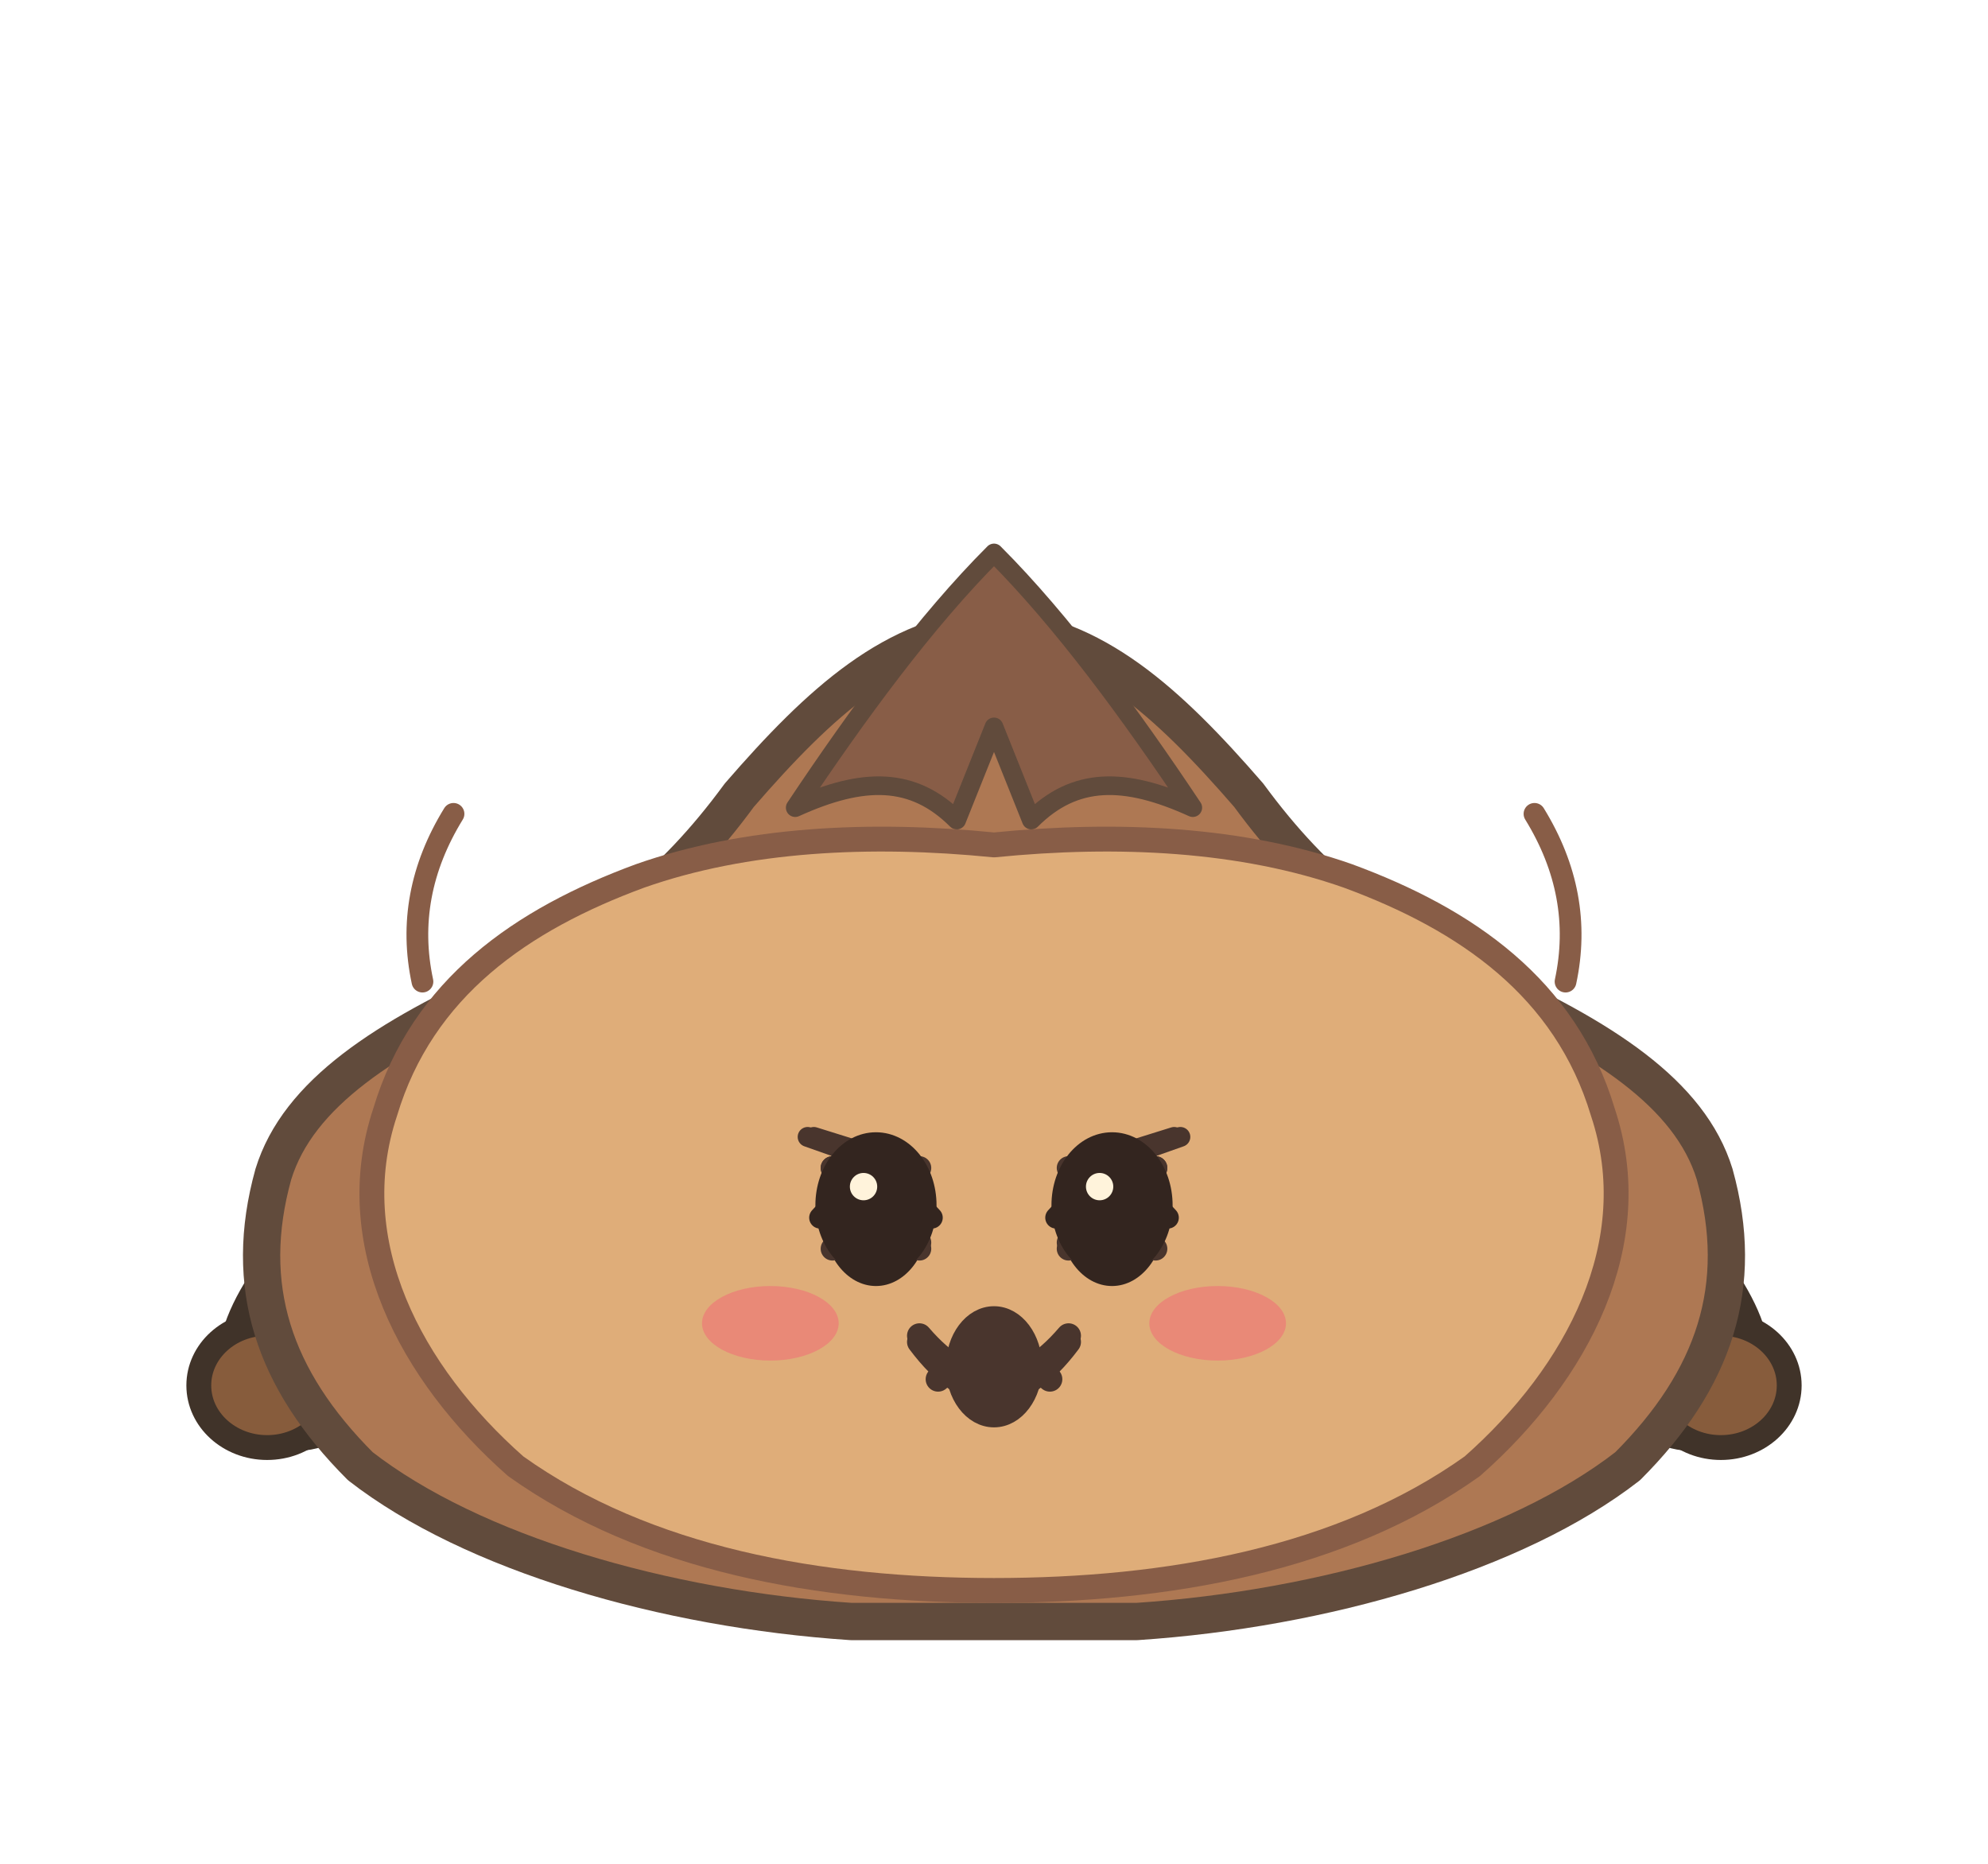
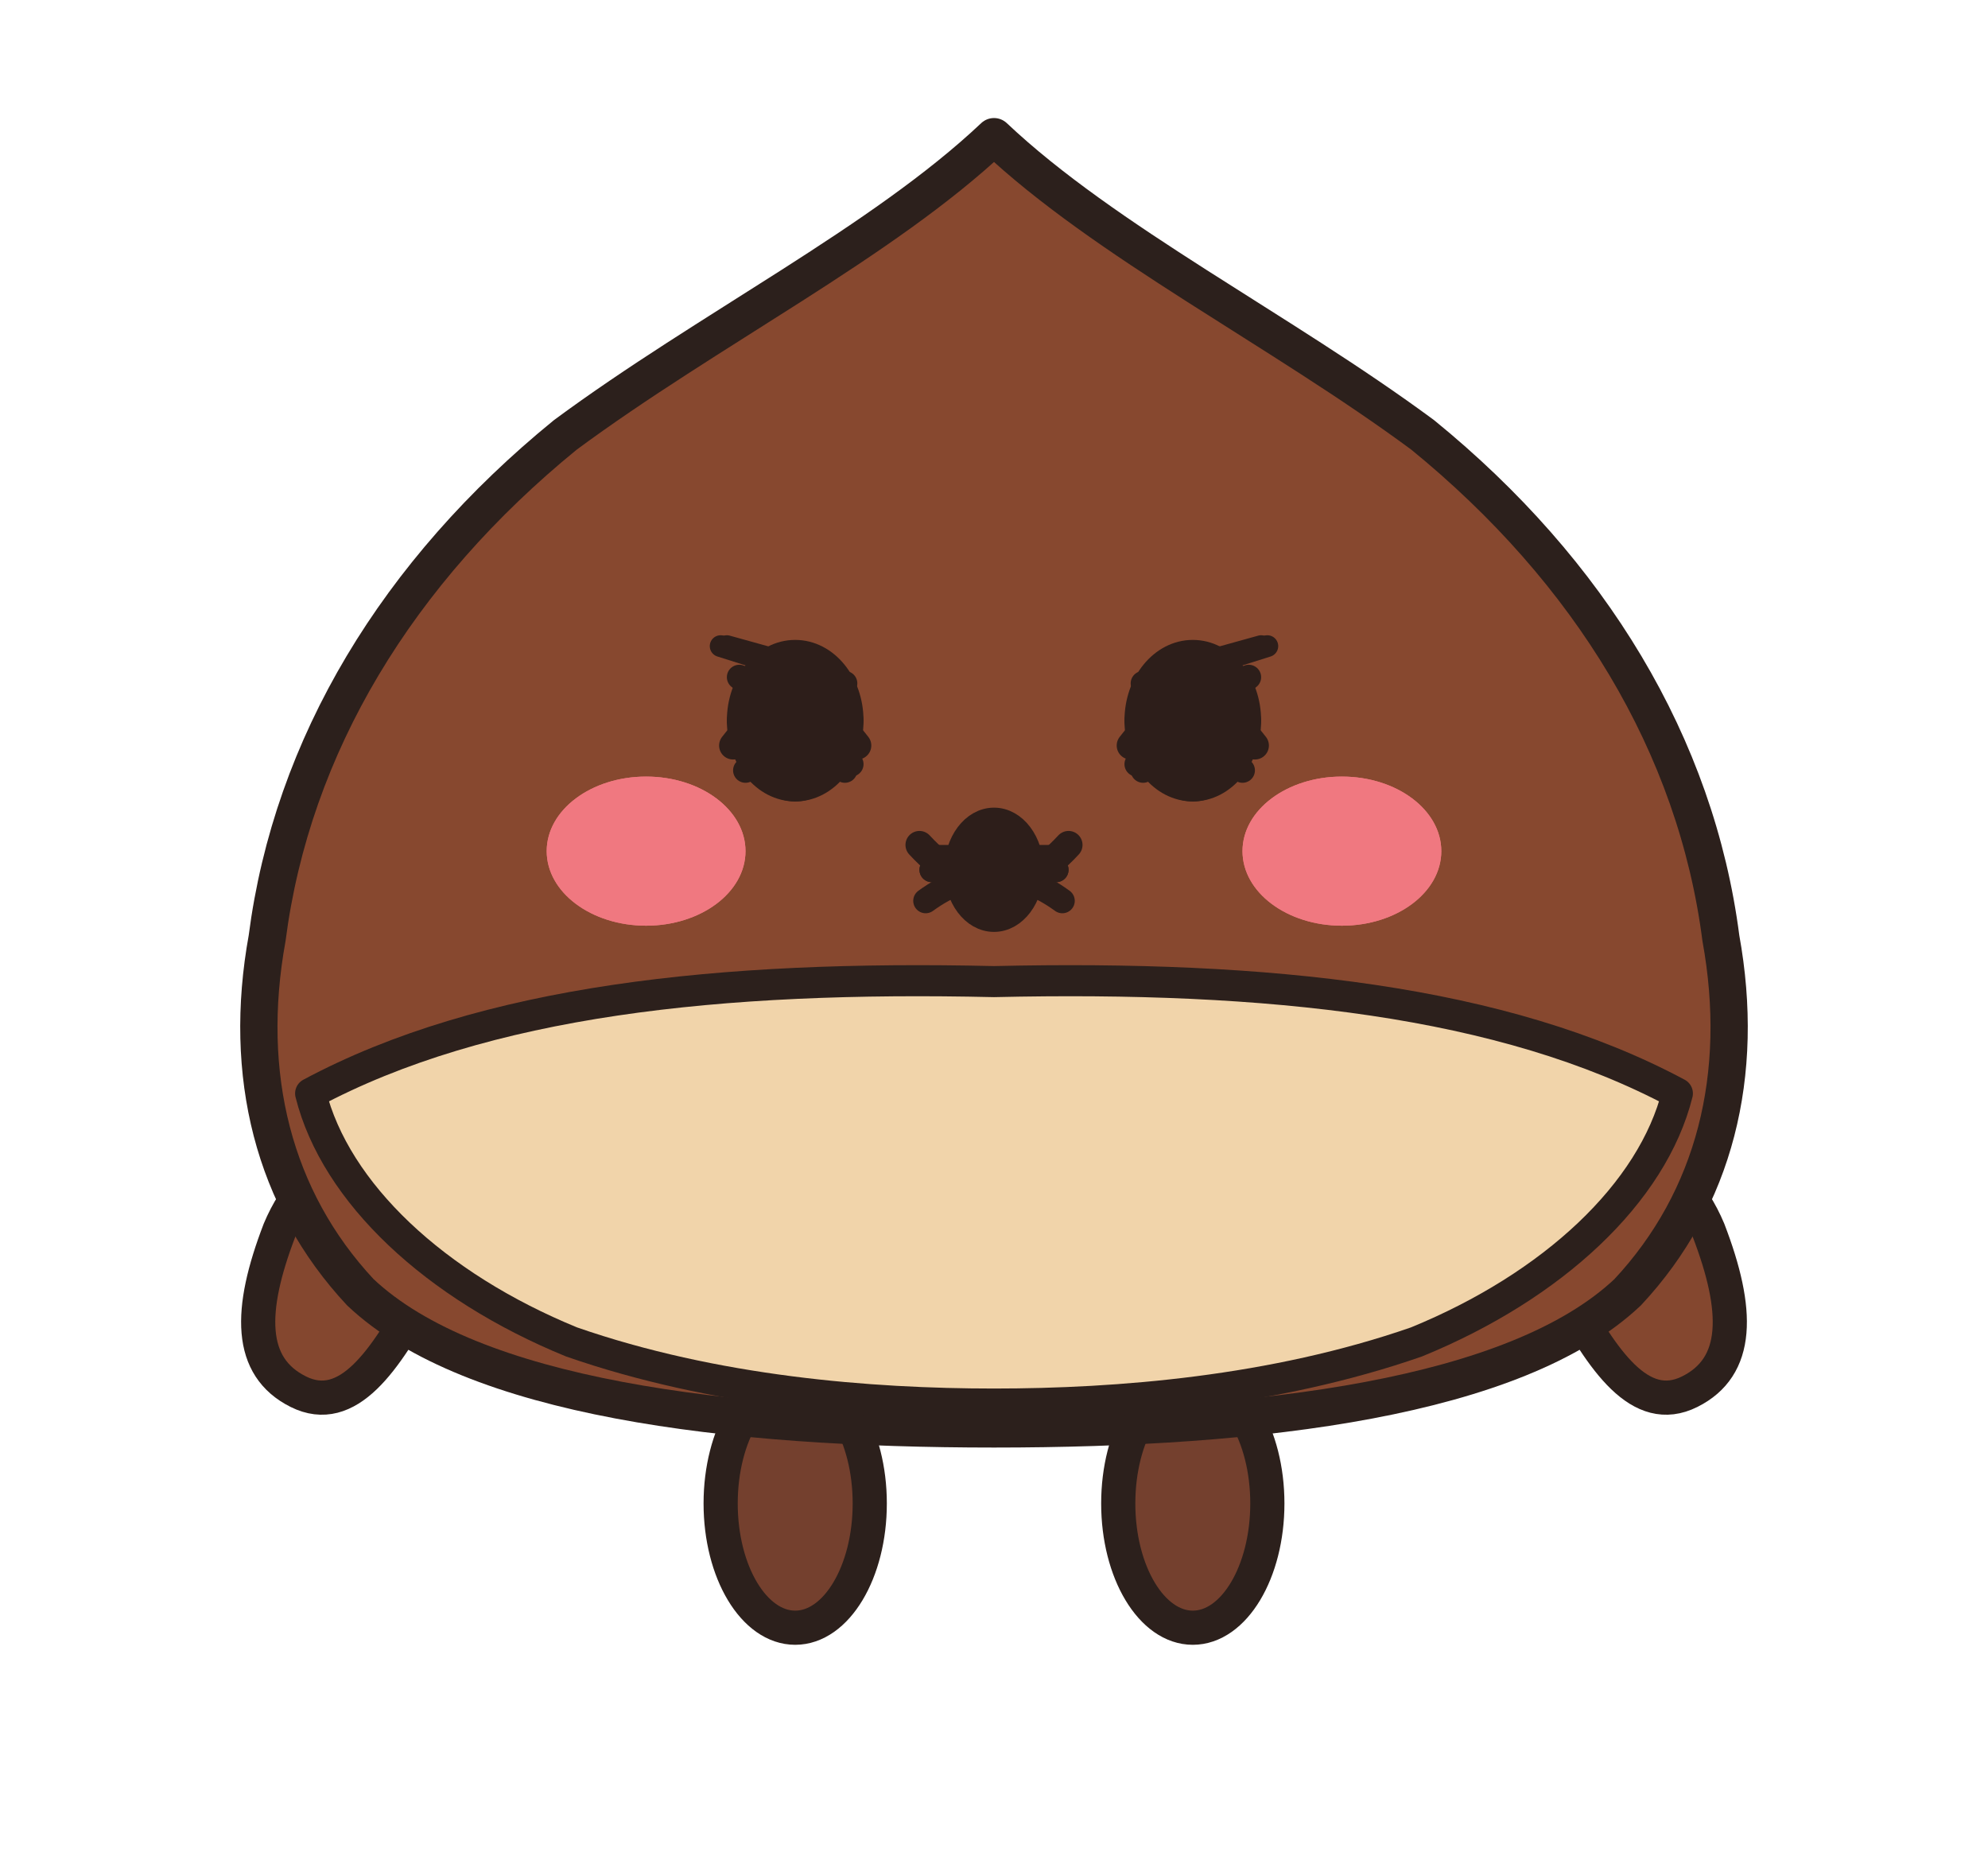
<svg xmlns="http://www.w3.org/2000/svg" width="320" height="300" viewBox="0 0 320 300">
  <g id="arm-left">
-     <path id="arm-left-outline" d="M95 190 C78 179 61 185 49 198 C38 210 34 221 41 228 C48 235 57 229 66 219 C76 208 85 205 98 208 Z" fill="#69472f" stroke="#403329" stroke-width="5" stroke-linejoin="round" />
-     <path id="arm-left-light" d="M89 195 C74 188 62 194 52 205 C48 210 45 216 44 220 C53 222 62 213 70 205 C77 199 84 197 91 200 Z" fill="#aa7950" />
-     <ellipse id="arm-left-fist" cx="43" cy="223" rx="11" ry="10" fill="#875c3c" stroke="#403329" stroke-width="4" />
+     <path id="arm-left-outline" d="M79 179 C63 178 50 186 45 198 C40 211 40 220 48 224 C56 228 62 219 68 208 L88 195 Z" fill="#84472f" stroke="#2c201c" stroke-width="5.5" stroke-linejoin="round" />
  </g>
  <g id="arm-right">
-     <path id="arm-right-outline" d="M225 190 C242 179 259 185 271 198 C282 210 286 221 279 228 C272 235 263 229 254 219 C244 208 235 205 222 208 Z" fill="#69472f" stroke="#403329" stroke-width="5" stroke-linejoin="round" />
-     <path id="arm-right-light" d="M231 195 C246 188 258 194 268 205 C272 210 275 216 276 220 C267 222 258 213 250 205 C243 199 236 197 229 200 Z" fill="#aa7950" />
-     <ellipse id="arm-right-fist" cx="277" cy="223" rx="11" ry="10" fill="#875c3c" stroke="#403329" stroke-width="4" />
+     <path id="arm-right-outline" d="M241 179 C257 178 270 186 275 198 C280 211 280 220 272 224 C264 228 258 219 252 208 L232 195 Z" fill="#84472f" stroke="#2c201c" stroke-width="5.5" stroke-linejoin="round" />
  </g>
  <g id="body">
-     <path id="chestnut-shell" d="M160 101 C144 102 132 113 119 128 C108 143 97 151 82 158 C62 167 48 176 44 189 C39 207 44 222 58 236 C76 250 107 259 137 261 L183 261 C213 259 244 250 262 236 C276 222 281 207 276 189 C272 176 258 167 238 158 C223 151 212 143 201 128 C188 113 176 102 160 101 Z" fill="#ae7853" stroke="#614b3c" stroke-width="6" stroke-linejoin="round" />
-     <path id="chestnut-crown" d="M128 130 C138 115 149 100 160 89 C171 100 182 115 192 130 C181 125 173 125 166 132 L160 117 L154 132 C147 125 139 125 128 130 Z" fill="#885d47" stroke="#614b3c" stroke-width="3" stroke-linejoin="round" />
-     <path id="nut-underside" d="M62 179 C68 159 84 148 103 141 C120 135 140 134 160 136 C180 134 200 135 217 141 C236 148 252 159 258 179 C265 200 254 221 237 236 C216 251 188 256 160 256 C132 256 104 251 83 236 C66 221 55 200 62 179 Z" fill="#dfad79" stroke="#885d47" stroke-width="4" stroke-linejoin="round" />
-     <path id="shell-grain-left" d="M73 131 Q65 144 68 158" fill="none" stroke="#885d47" stroke-width="3.5" stroke-linecap="round" />
-     <path id="shell-grain-right" d="M247 131 Q255 144 252 158" fill="none" stroke="#885d47" stroke-width="3.5" stroke-linecap="round" />
+     <ellipse id="foot-left" cx="128" cy="242" rx="12" ry="20" fill="#74402e" stroke="#2c201c" stroke-width="5.5" />
+     <ellipse id="foot-right" cx="192" cy="242" rx="12" ry="20" fill="#74402e" stroke="#2c201c" stroke-width="5.5" />
+     <path id="chestnut-shell" d="M160 22 C142 39 114 53 91 70 C64 92 47 120 43 151 C39 173 44 193 58 208 C76 225 117 230 160 230 C203 230 244 225 262 208 C276 193 281 173 277 151 C273 120 256 92 229 70 C206 53 178 39 160 22 Z" fill="#87482f" stroke="#2c201c" stroke-width="6" stroke-linejoin="round" />
+     <path id="nut-underside" d="M50 176 C78 161 116 157 160 158 C204 157 242 161 270 176 C266 192 250 207 228 216 C205 224 180 226 160 226 C140 226 115 224 92 216 C70 207 54 192 50 176 Z" fill="#f1d4aa" stroke="#2c201c" stroke-width="5" stroke-linejoin="round" />
    <g id="face-neutral">
-       <ellipse id="neutral-cheek-left" cx="124" cy="213" rx="11" ry="6" fill="#e98977" />
-       <ellipse id="neutral-cheek-right" cx="196" cy="213" rx="11" ry="6" fill="#e98977" />
-       <ellipse id="neutral-eye-left" cx="141" cy="194" rx="9" ry="11" fill="#33251f" />
-       <ellipse id="neutral-eye-right" cx="179" cy="194" rx="9" ry="11" fill="#33251f" />
-       <circle id="neutral-eye-glint-left" cx="139" cy="191" r="2.3" fill="#fff3db" />
-       <circle id="neutral-eye-glint-right" cx="177" cy="191" r="2.3" fill="#fff3db" />
-       <path id="neutral-mouth" d="M148 216 Q160 232 172 216" fill="none" stroke="#49352d" stroke-width="4" stroke-linecap="round" />
+       <ellipse id="neutral-cheek-left" cx="104" cy="137" rx="16" ry="12" fill="#f07880" />
+       <ellipse id="neutral-cheek-right" cx="216" cy="137" rx="16" ry="12" fill="#f07880" />
+       <ellipse id="neutral-eye-left" cx="128" cy="116" rx="10" ry="12" fill="#2d1e1a" />
+       <ellipse id="neutral-eye-right" cx="192" cy="116" rx="10" ry="12" fill="#2d1e1a" />
+       <path id="neutral-mouth" d="M148 136 Q160 149 172 136" fill="none" stroke="#2d1e1a" stroke-width="4.5" stroke-linecap="round" />
    </g>
    <g id="face-focused">
-       <path id="focused-brow-left" d="M131 183 L147 188 M173 188 L189 183" fill="none" stroke="#49352d" stroke-width="3.2" stroke-linecap="round" />
-       <ellipse id="focused-eye-left" cx="141" cy="196" rx="7.5" ry="10" fill="#33251f" />
-       <ellipse id="focused-eye-right" cx="179" cy="196" rx="7.5" ry="10" fill="#33251f" />
-       <path id="focused-mouth" d="M152 219 L168 219" fill="none" stroke="#49352d" stroke-width="3.5" stroke-linecap="round" />
+       <path id="focused-brow-left" d="M117 104 L135 109 M185 109 L203 104" fill="none" stroke="#2d1e1a" stroke-width="3.5" stroke-linecap="round" />
+       <ellipse id="focused-eye-left" cx="128" cy="118" rx="8" ry="10" fill="#2d1e1a" />
+       <ellipse id="focused-eye-right" cx="192" cy="118" rx="8" ry="10" fill="#2d1e1a" />
+       <path id="focused-mouth" d="M150 140 L170 140" fill="none" stroke="#2d1e1a" stroke-width="4" stroke-linecap="round" />
    </g>
    <g id="face-attack">
-       <path id="attack-brow-left" d="M130 183 L147 189 M173 189 L190 183" fill="none" stroke="#49352d" stroke-width="3.2" stroke-linecap="round" />
-       <ellipse id="attack-eye-left" cx="141" cy="196" rx="8.5" ry="11" fill="#33251f" />
-       <ellipse id="attack-eye-right" cx="179" cy="196" rx="8.5" ry="11" fill="#33251f" />
-       <ellipse id="attack-mouth" cx="160" cy="219" rx="7" ry="8" fill="#49352d" />
+       <path id="attack-brow-left" d="M116 104 L135 110 M185 110 L204 104" fill="none" stroke="#2d1e1a" stroke-width="3.5" stroke-linecap="round" />
+       <ellipse id="attack-eye-left" cx="128" cy="118" rx="9" ry="11" fill="#2d1e1a" />
+       <ellipse id="attack-eye-right" cx="192" cy="118" rx="9" ry="11" fill="#2d1e1a" />
+       <ellipse id="attack-mouth" cx="160" cy="140" rx="7" ry="8" fill="#2d1e1a" />
    </g>
    <g id="face-hurt">
-       <path id="hurt-eye-left" d="M134 194 L148 194 M134 188 L148 200" fill="none" stroke="#49352d" stroke-width="3.8" stroke-linecap="round" />
-       <path id="hurt-eye-right" d="M172 194 L186 194 M172 200 L186 188" fill="none" stroke="#49352d" stroke-width="3.8" stroke-linecap="round" />
-       <path id="hurt-mouth" d="M151 222 Q160 214 169 222" fill="none" stroke="#49352d" stroke-width="4" stroke-linecap="round" />
+       <path id="hurt-eye-left" d="M119 116 L137 116 M119 109 L137 123" fill="none" stroke="#2d1e1a" stroke-width="4" stroke-linecap="round" />
+       <path id="hurt-eye-right" d="M183 116 L201 116 M183 123 L201 109" fill="none" stroke="#2d1e1a" stroke-width="4" stroke-linecap="round" />
+       <path id="hurt-mouth" d="M149 145 Q160 137 171 145" fill="none" stroke="#2d1e1a" stroke-width="4" stroke-linecap="round" />
    </g>
    <g id="face-dead">
-       <path id="dead-eye-left" d="M134 188 L148 201 M148 188 L134 201" fill="none" stroke="#49352d" stroke-width="3.8" stroke-linecap="round" />
-       <path id="dead-eye-right" d="M172 188 L186 201 M186 188 L172 201" fill="none" stroke="#49352d" stroke-width="3.8" stroke-linecap="round" />
-       <path id="dead-mouth" d="M152 219 L168 219" fill="none" stroke="#49352d" stroke-width="4" stroke-linecap="round" />
+       <path id="dead-eye-left" d="M120 110 L136 124 M136 110 L120 124" fill="none" stroke="#2d1e1a" stroke-width="4" stroke-linecap="round" />
+       <path id="dead-eye-right" d="M184 110 L200 124 M200 110 L184 124" fill="none" stroke="#2d1e1a" stroke-width="4" stroke-linecap="round" />
+       <path id="dead-mouth" d="M150 140 L170 140" fill="none" stroke="#2d1e1a" stroke-width="4" stroke-linecap="round" />
    </g>
    <g id="face-happy">
-       <path id="troop-happy-eye-left" d="M132 196 Q141 186 150 196 M170 196 Q179 186 188 196" fill="none" stroke="#33251f" stroke-width="3.5" stroke-linecap="round" />
-       <path id="troop-happy-mouth" d="M148 215 Q160 229 172 215" fill="none" stroke="#49352d" stroke-width="4" stroke-linecap="round" />
+       <ellipse id="happy-cheek-left" cx="104" cy="137" rx="16" ry="12" fill="#f07880" />
+       <ellipse id="happy-cheek-right" cx="216" cy="137" rx="16" ry="12" fill="#f07880" />
+       <path id="happy-eyes" d="M118 120 Q128 107 138 120 M182 120 Q192 107 202 120" fill="none" stroke="#2d1e1a" stroke-width="4.5" stroke-linecap="round" />
+       <path id="happy-mouth" d="M147 136 Q160 153 173 136 Z" fill="#2d1e1a" />
    </g>
    <g id="face-surprised">
-       <ellipse id="troop-surprised-eye-left" cx="141" cy="194" rx="8" ry="10" fill="none" stroke="#33251f" stroke-width="3.5" />
-       <ellipse id="troop-surprised-eye-right" cx="179" cy="194" rx="8" ry="10" fill="none" stroke="#33251f" stroke-width="3.5" />
-       <ellipse id="troop-surprised-mouth" cx="160" cy="220" rx="6" ry="8" fill="none" stroke="#49352d" stroke-width="3.5" />
+       <ellipse id="troop-surprised-eye-left" cx="128" cy="116" rx="9" ry="11" fill="none" stroke="#2d1e1a" stroke-width="4" />
+       <ellipse id="troop-surprised-eye-right" cx="192" cy="116" rx="9" ry="11" fill="none" stroke="#2d1e1a" stroke-width="4" />
+       <ellipse id="troop-surprised-mouth" cx="160" cy="140" rx="6" ry="8" fill="none" stroke="#2d1e1a" stroke-width="4" />
    </g>
    <g id="face-hungry">
-       <ellipse id="troop-hungry-eye-left" cx="141" cy="194" rx="8" ry="10" fill="#33251f" />
-       <ellipse id="troop-hungry-eye-right" cx="179" cy="194" rx="8" ry="10" fill="#33251f" />
-       <circle id="troop-hungry-glint-left" cx="139" cy="191" r="2.2" fill="#fff3db" />
-       <circle id="troop-hungry-glint-right" cx="177" cy="191" r="2.2" fill="#fff3db" />
-       <path id="troop-hungry-mouth" d="M155 220 Q160 215 165 220 Q160 227 155 220" fill="#49352d" />
+       <ellipse id="troop-hungry-eye-left" cx="128" cy="116" rx="9" ry="11" fill="#2d1e1a" />
+       <ellipse id="troop-hungry-eye-right" cx="192" cy="116" rx="9" ry="11" fill="#2d1e1a" />
+       <path id="troop-hungry-mouth" d="M160 136 C154 136 153 144 160 148 C167 144 166 136 160 136 Z" fill="#2d1e1a" />
    </g>
  </g>
</svg>
